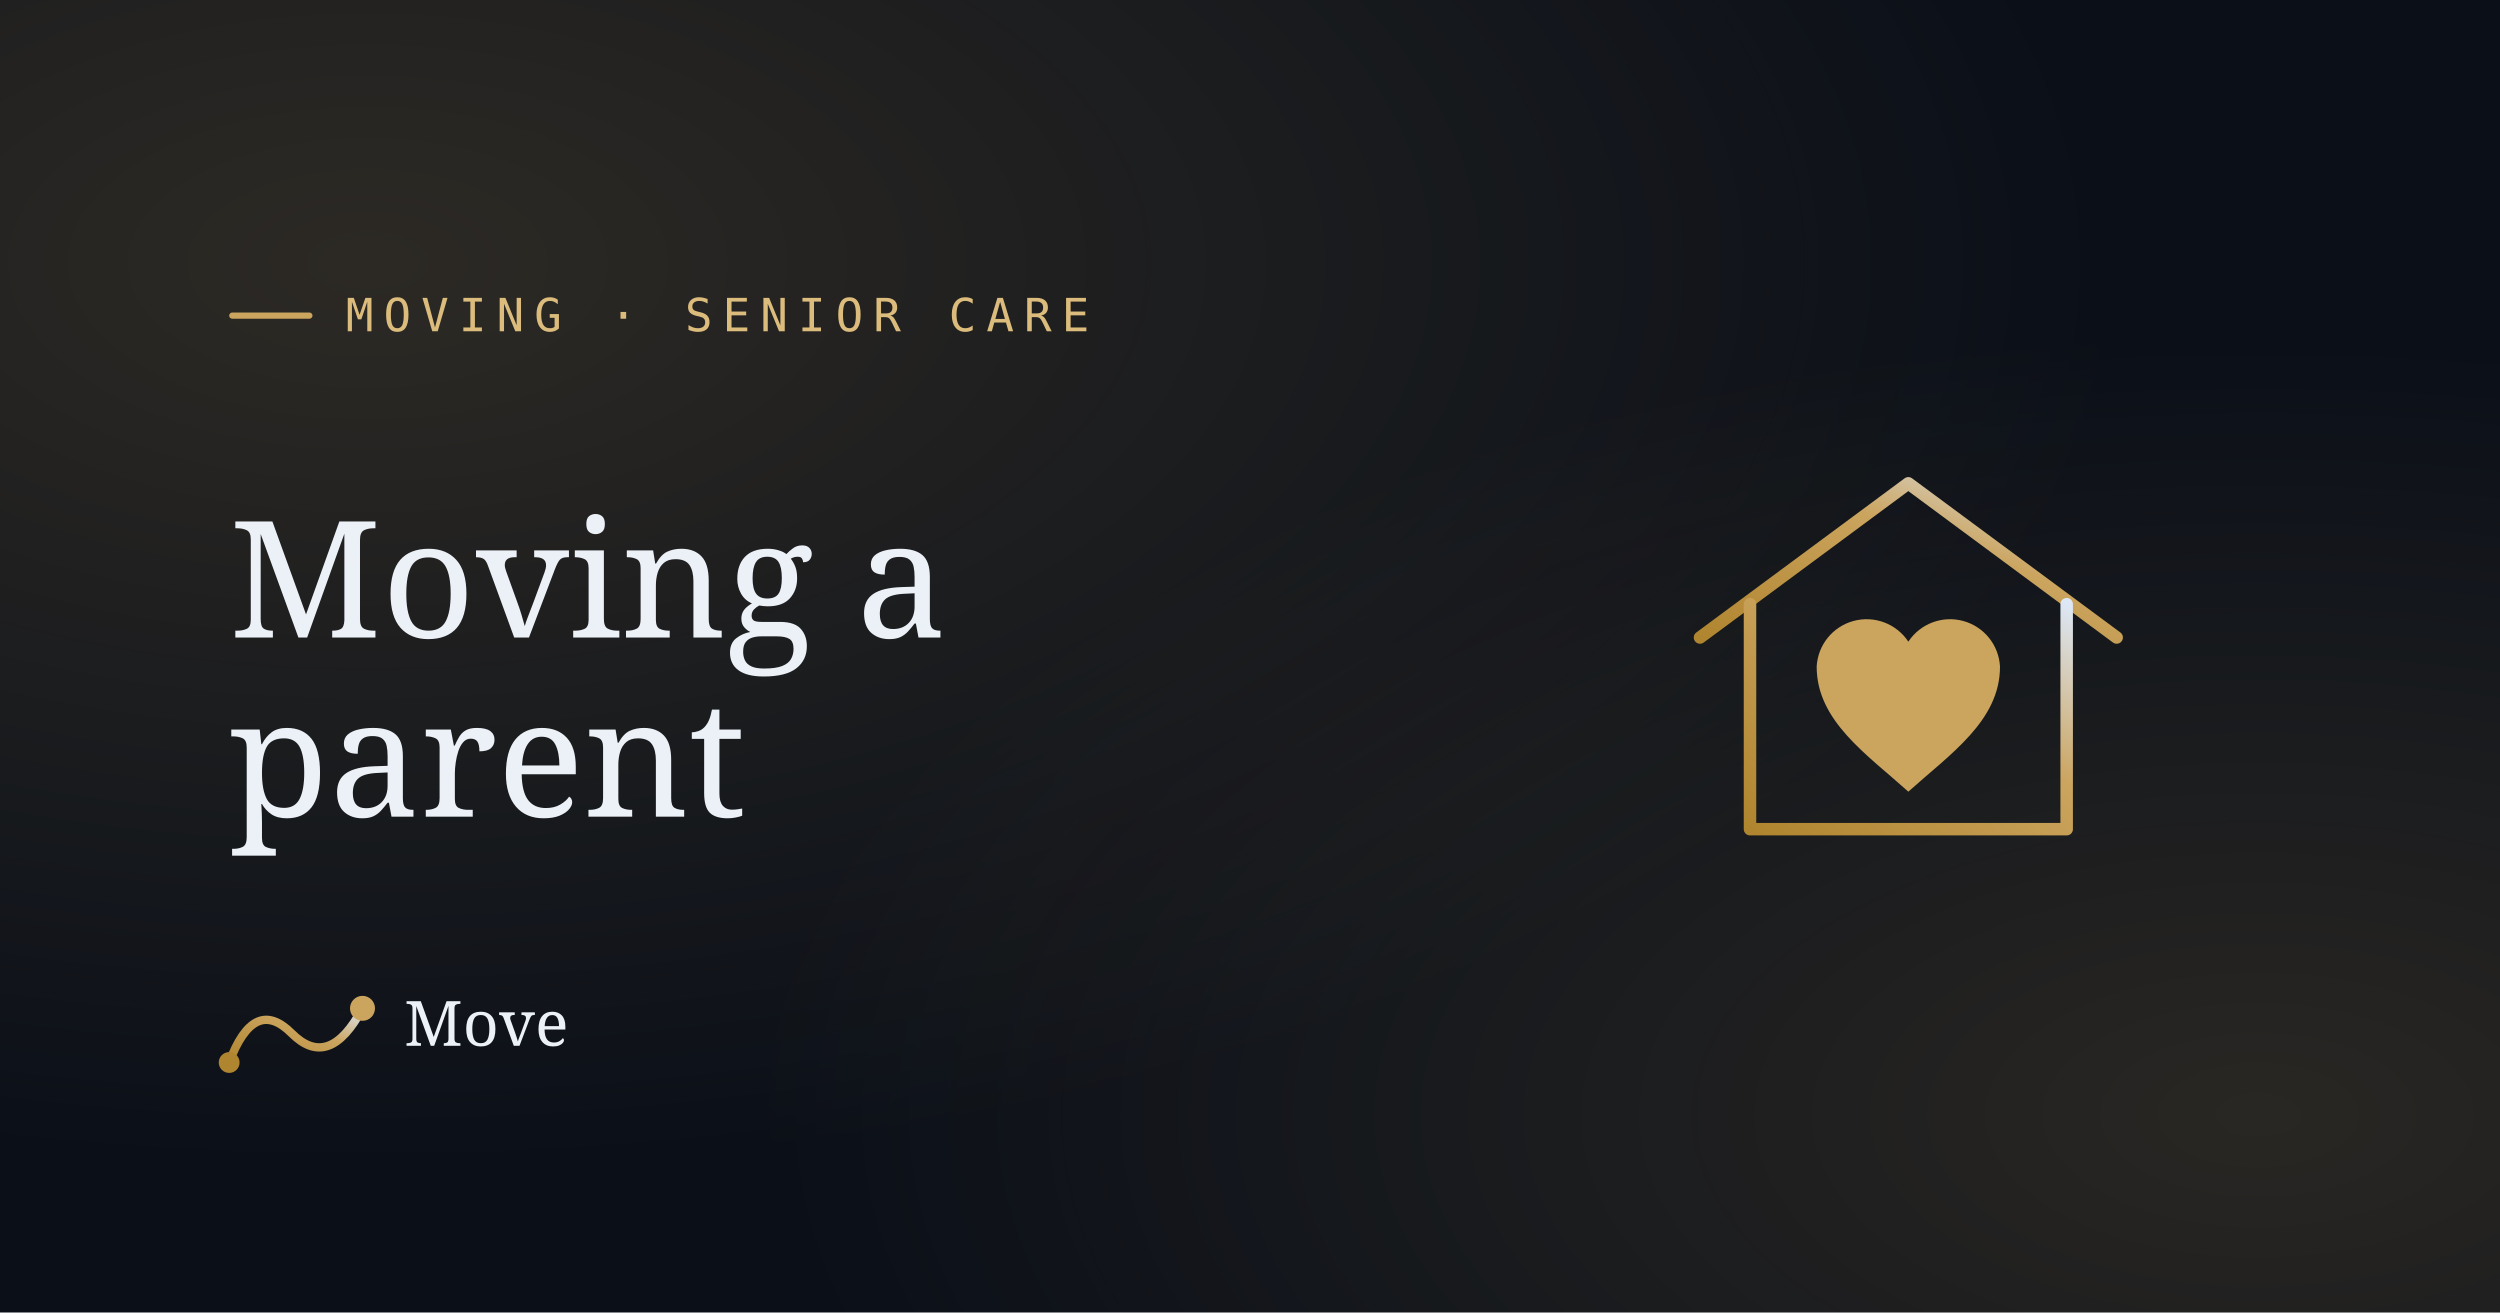
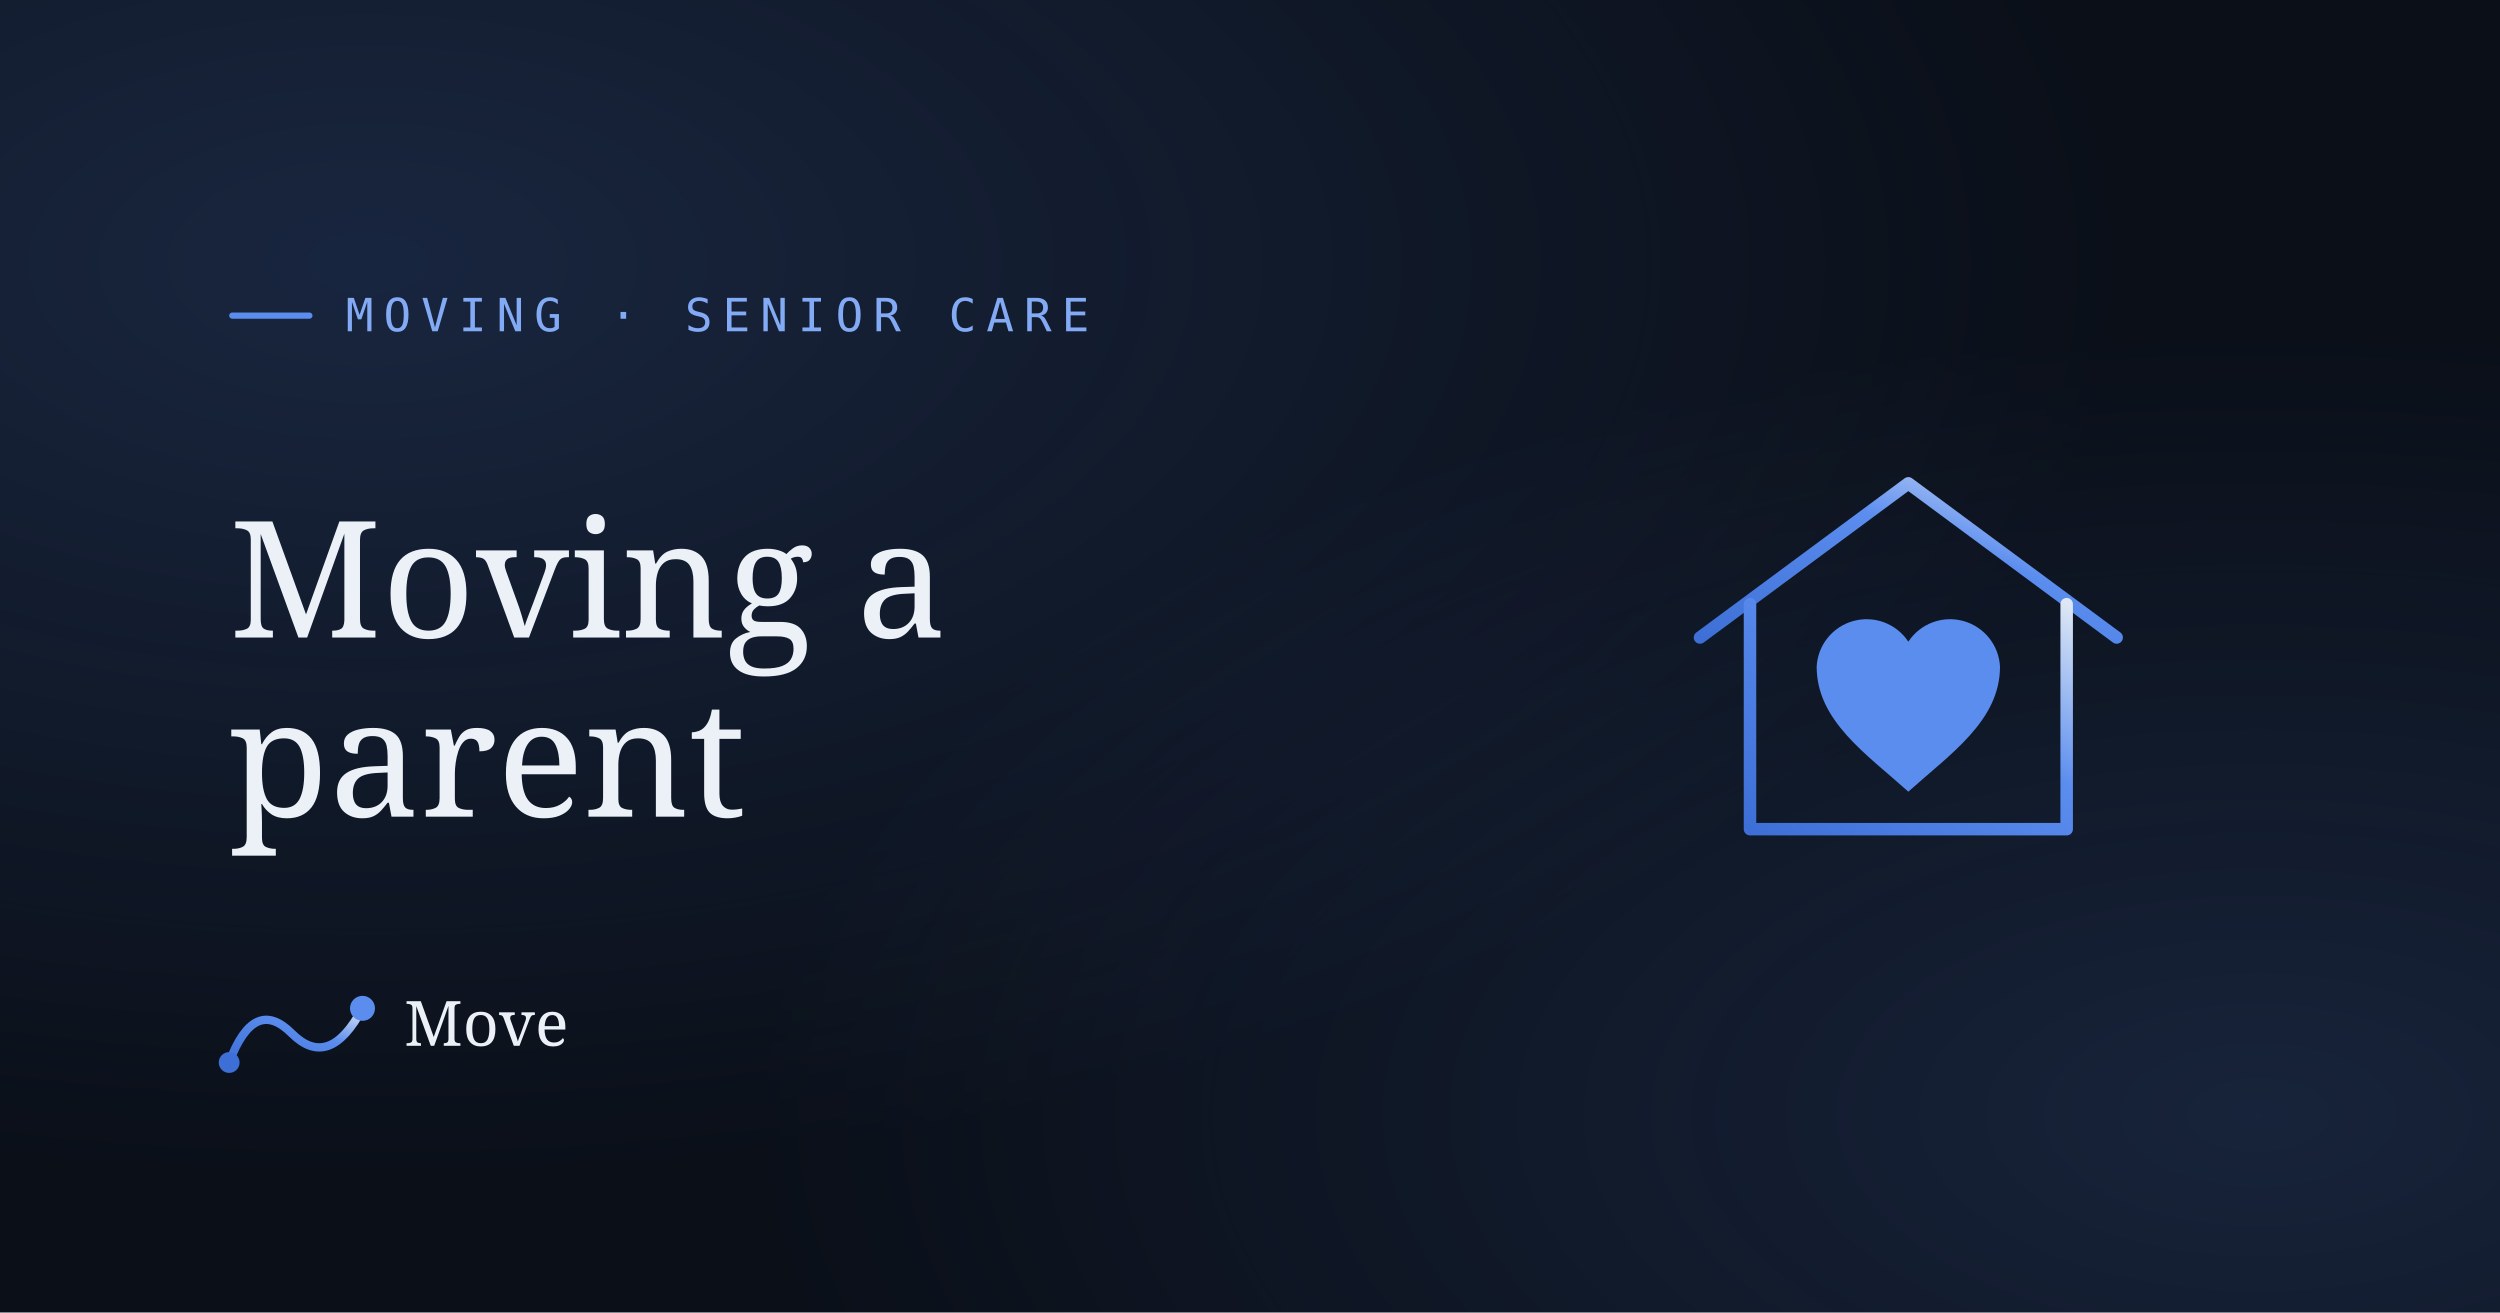
<svg xmlns="http://www.w3.org/2000/svg" viewBox="0 0 1200 630" fill="none" role="img" aria-label="Relocating a senior parent">
  <defs>
    <linearGradient id="flow" x1="0" y1="1" x2="1" y2="0">
-       <stop offset="0%" stop-color="#B0852F" />
-       <stop offset="60%" stop-color="#CBA45E" />
+       <stop offset="0%" stop-color="#3D6FD6" />
+       <stop offset="60%" stop-color="#5B8DEF" />
      <stop offset="100%" stop-color="#DDE7F5" />
    </linearGradient>
    <radialGradient id="tr" cx="0.15" cy="0.2" r="0.7">
-       <stop offset="0%" stop-color="#CBA45E" stop-opacity="0.18" />
-       <stop offset="100%" stop-color="#CBA45E" stop-opacity="0" />
+       <stop offset="0%" stop-color="#5B8DEF" stop-opacity="0.18" />
+       <stop offset="100%" stop-color="#5B8DEF" stop-opacity="0" />
    </radialGradient>
    <radialGradient id="br" cx="0.9" cy="0.85" r="0.6">
-       <stop offset="0%" stop-color="#CBA45E" stop-opacity="0.16" />
-       <stop offset="100%" stop-color="#CBA45E" stop-opacity="0" />
+       <stop offset="0%" stop-color="#5B8DEF" stop-opacity="0.16" />
+       <stop offset="100%" stop-color="#5B8DEF" stop-opacity="0" />
    </radialGradient>
  </defs>
  <rect width="1200" height="630" fill="#0A0F18" />
  <rect width="1200" height="630" fill="url(#tr)" />
  <rect width="1200" height="630" fill="url(#br)" />
-   <rect x="110" y="150" width="40" height="3" rx="1.5" fill="#CBA45E" />
-   <text x="166" y="159" font-family="'Geist Mono', ui-monospace, monospace" font-size="22" letter-spacing="0.22em" fill="#DCBC7C">MOVING · SENIOR CARE</text>
+   <rect x="110" y="150" width="40" height="3" rx="1.5" fill="#5B8DEF" />
+   <text x="166" y="159" font-family="'Geist Mono', ui-monospace, monospace" font-size="22" letter-spacing="0.22em" fill="#83AAF5">MOVING · SENIOR CARE</text>
  <text x="110" y="306" font-family="Playfair Display, Didot, Georgia, serif" font-size="78" font-weight="500" fill="#ECF1F8" letter-spacing="0">Moving a</text>
  <text x="110" y="392" font-family="Playfair Display, Didot, Georgia, serif" font-size="78" font-weight="500" fill="#ECF1F8" letter-spacing="0">parent</text>
  <g transform="translate(810,210)" stroke="url(#flow)" stroke-width="6" stroke-linecap="round" stroke-linejoin="round">
    <path d="M6 96 L106 22 L206 96" />
    <path d="M30 80 V 188 H 182 V 80" />
  </g>
-   <path transform="translate(810,210)" d="M106 170 c -20 -18 -44 -34 -44 -60 a 24 24 0 0 1 44 -12 a 24 24 0 0 1 44 12 c 0 26 -24 42 -44 60 Z" fill="#CBA45E" />
+   <path transform="translate(810,210)" d="M106 170 c -20 -18 -44 -34 -44 -60 a 24 24 0 0 1 44 -12 a 24 24 0 0 1 44 12 c 0 26 -24 42 -44 60 Z" fill="#5B8DEF" />
  <g transform="translate(110,470)">
    <path d="M0 40 Q 12 8, 30 26 T 64 14" stroke="url(#flow)" stroke-width="4" fill="none" stroke-linecap="round" />
-     <circle cx="0" cy="40" r="5" fill="#B0852F" />
-     <circle cx="64" cy="14" r="6" fill="#CBA45E" />
+     <circle cx="0" cy="40" r="5" fill="#3D6FD6" />
+     <circle cx="64" cy="14" r="6" fill="#5B8DEF" />
    <text x="84" y="32" font-family="Playfair Display, Didot, Georgia, serif" font-size="30" fill="#ECF1F8">Move</text>
  </g>
</svg>
